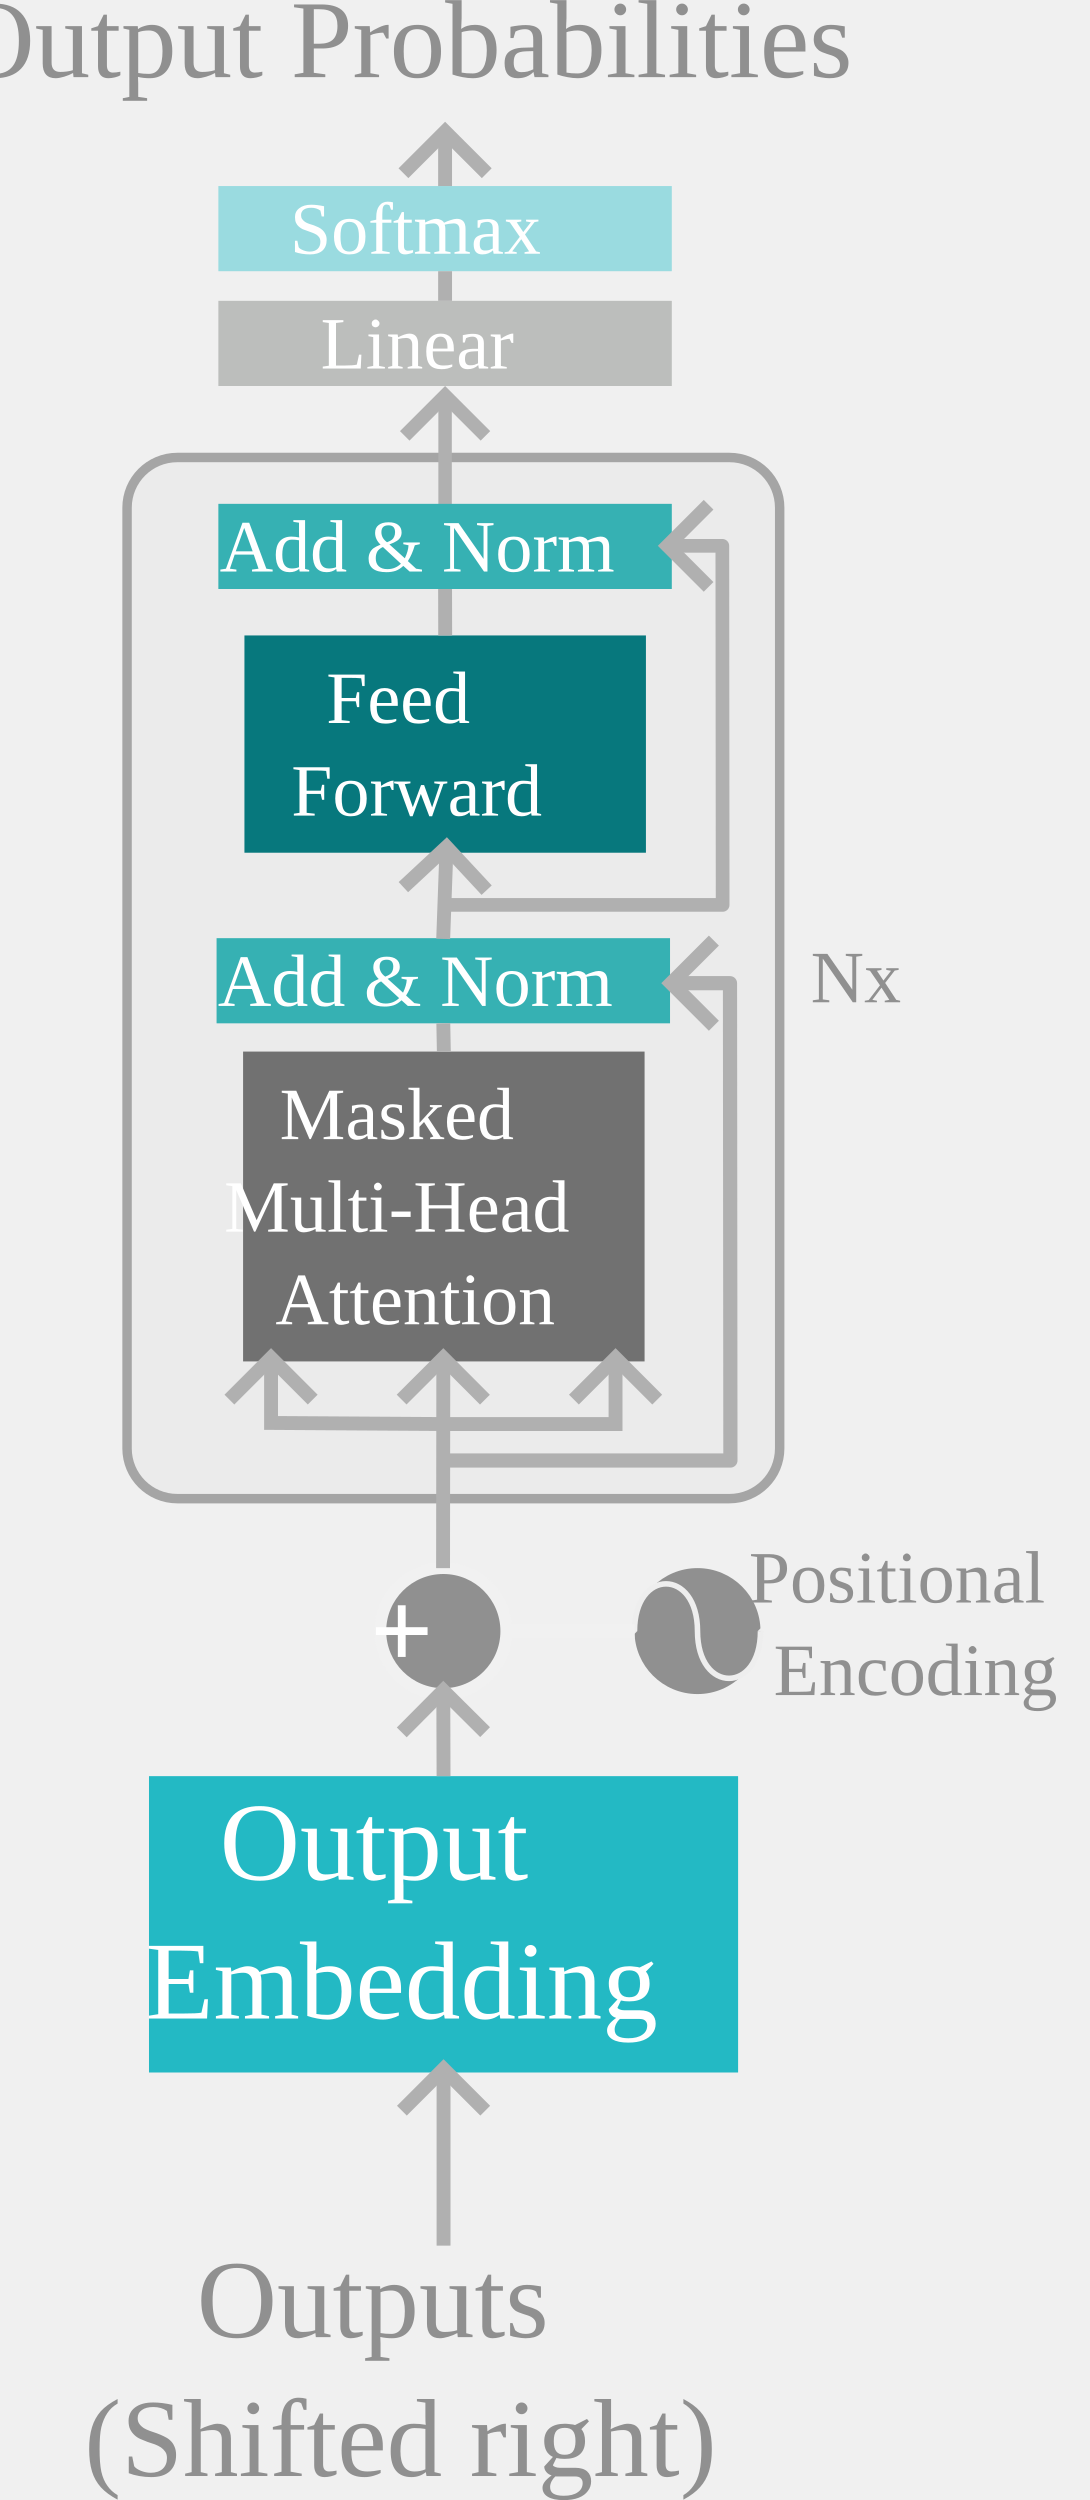
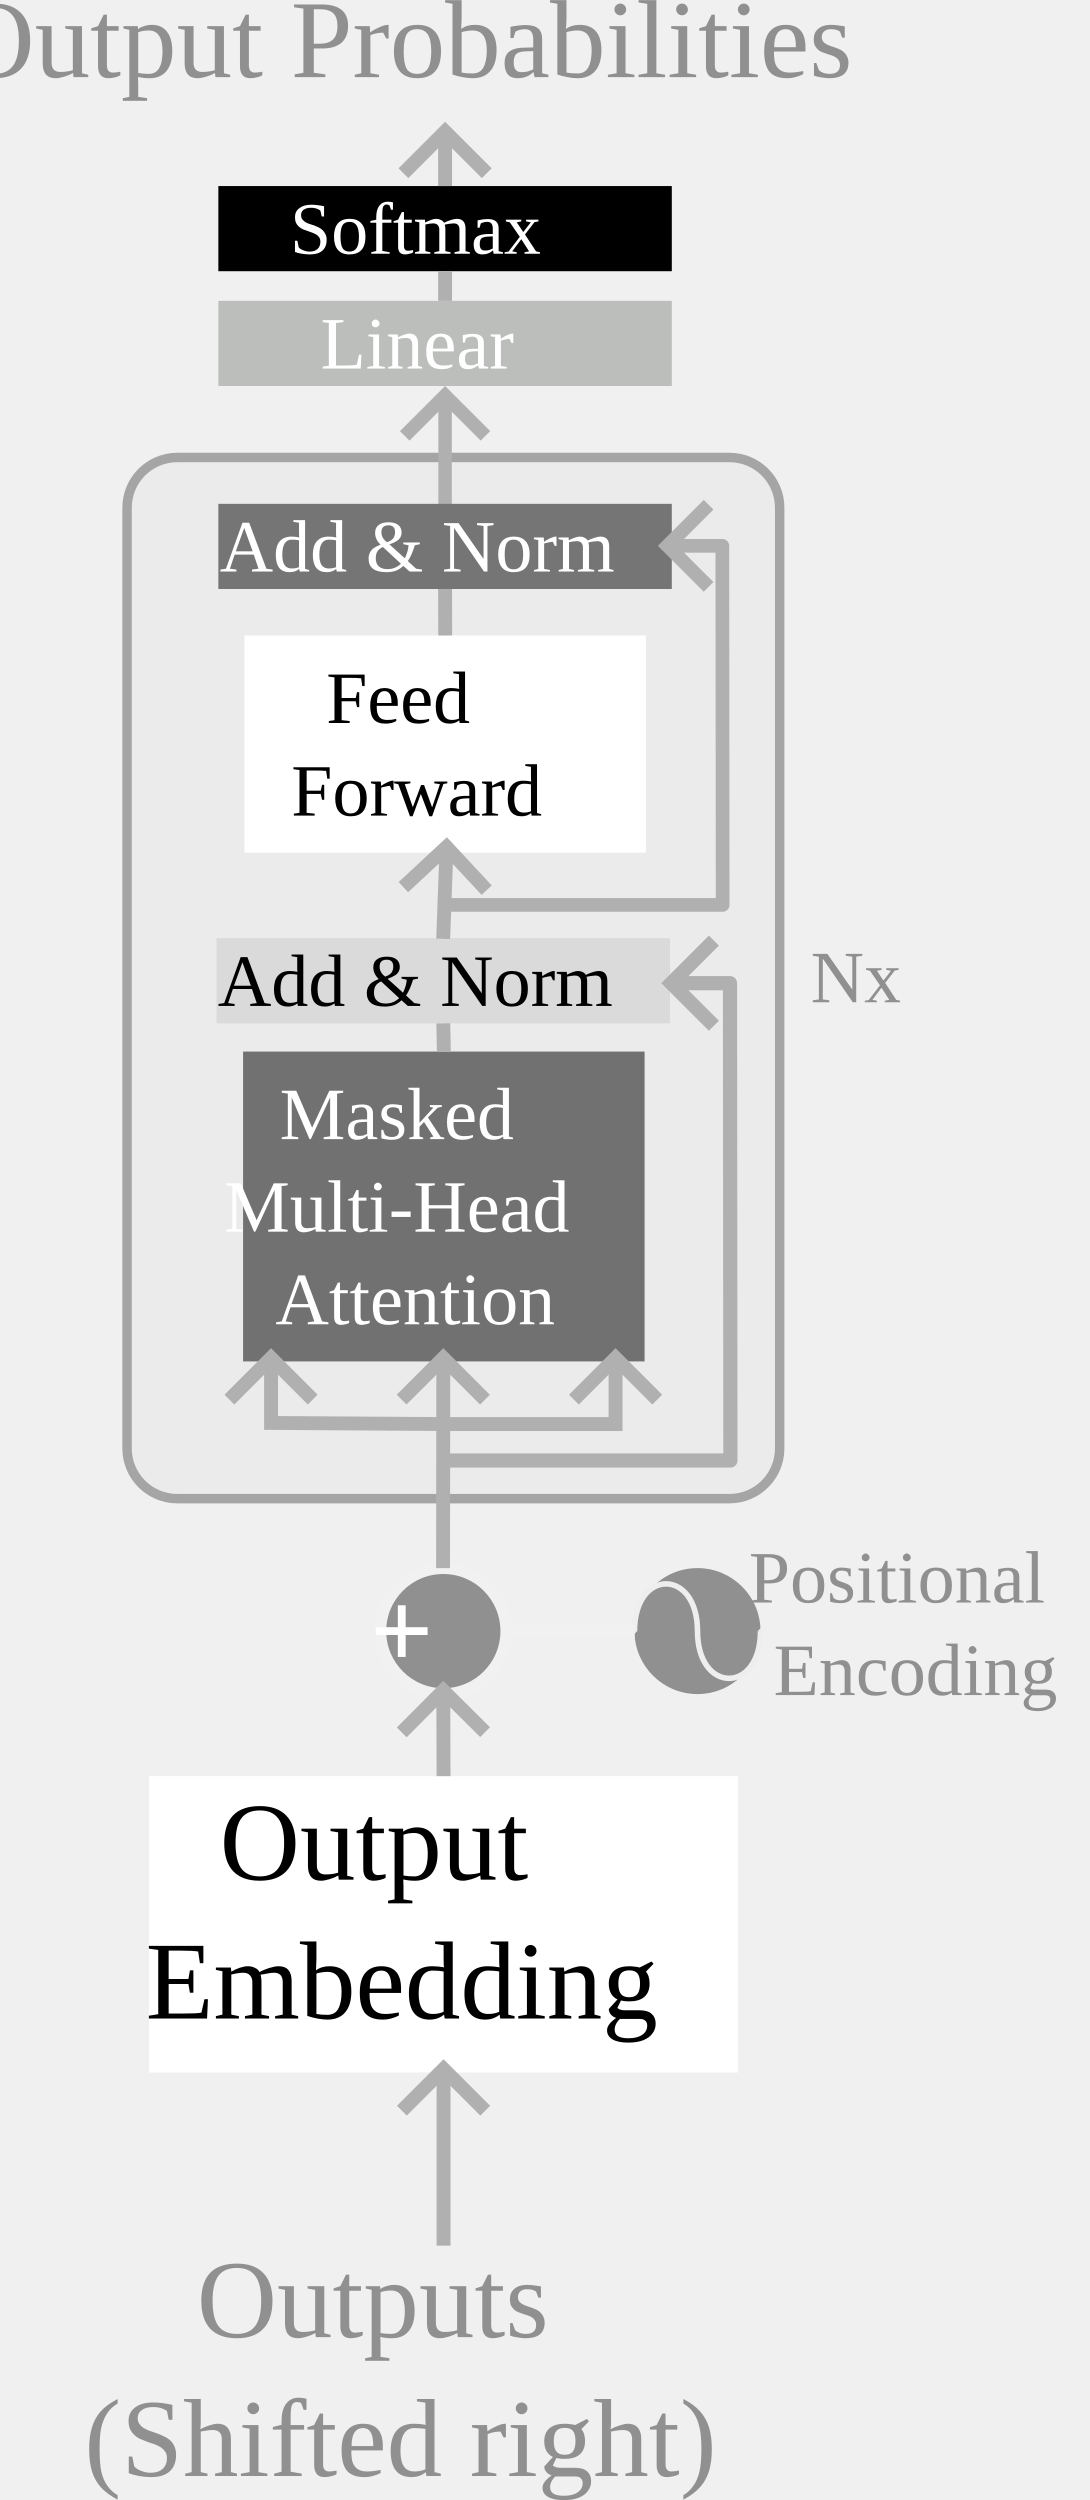
<svg xmlns="http://www.w3.org/2000/svg" viewBox="0 0 78.485 180.027" fill="none" version="1.1" id="svg1">
  <defs id="defs1">
    <marker style="overflow:visible" id="ArrowWide-7-7" refX="0" refY="0" orient="auto-start-reverse" markerWidth="1" markerHeight="1" viewBox="0 0 1 1" preserveAspectRatio="xMidYMid">
      <path style="fill:none;stroke:context-stroke;stroke-width:1;stroke-linecap:butt" d="M 3,-3 0,0 3,3" transform="rotate(180,0.125,0)" id="path1-3-5" />
    </marker>
    <marker markerWidth="0.525" markerHeight="1" refX="0" refY="0" orient="auto-start-reverse" id="CapTriangle-7-3" viewBox="0 0 0.525 1" style="overflow:visible" preserveAspectRatio="xMidYMid">
      <path style="fill:context-stroke;stroke-linecap:butt" d="M 0,-1 1,0 0,1 -0.05,0 Z" transform="scale(0.5)" id="path61-5-5" />
    </marker>
    <marker style="overflow:visible" id="marker10-9-1" refX="0" refY="0" orient="auto-start-reverse" markerWidth="1" markerHeight="1" viewBox="0 0 1 1" preserveAspectRatio="xMidYMid">
      <path style="fill:none;stroke:context-stroke;stroke-width:1;stroke-linecap:butt" d="M 3,-3 0,0 3,3" transform="rotate(180,0.125,0)" id="path10-5-2" />
    </marker>
    <marker style="overflow:visible" id="marker14-3-7" refX="0" refY="0" orient="auto-start-reverse" markerWidth="1" markerHeight="1" viewBox="0 0 1 1" preserveAspectRatio="xMidYMid">
      <path style="fill:none;stroke:context-stroke;stroke-width:1;stroke-linecap:butt" d="M 3,-3 0,0 3,3" transform="rotate(180,0.125,0)" id="path14-7-0" />
    </marker>
    <marker style="overflow:visible" id="marker17-2" refX="0" refY="0" orient="auto-start-reverse" markerWidth="1" markerHeight="1" viewBox="0 0 1 1" preserveAspectRatio="xMidYMid">
      <path style="fill:none;stroke:context-stroke;stroke-width:1;stroke-linecap:butt" d="M 3,-3 0,0 3,3" transform="rotate(180,0.125,0)" id="path17-9" />
    </marker>
    <marker style="overflow:visible" id="marker10-0-9" refX="0" refY="0" orient="auto-start-reverse" markerWidth="1" markerHeight="1" viewBox="0 0 1 1" preserveAspectRatio="xMidYMid">
      <path style="fill:none;stroke:context-stroke;stroke-width:1;stroke-linecap:butt" d="M 3,-3 0,0 3,3" transform="rotate(180,0.125,0)" id="path10-0-3" />
    </marker>
    <marker style="overflow:visible" id="marker19-6-6" refX="0" refY="0" orient="auto-start-reverse" markerWidth="1" markerHeight="1" viewBox="0 0 1 1" preserveAspectRatio="xMidYMid">
      <path style="fill:none;stroke:context-stroke;stroke-width:1;stroke-linecap:butt" d="M 3,-3 0,0 3,3" transform="rotate(180,0.125,0)" id="path19-5-0" />
    </marker>
    <marker style="overflow:visible" id="marker19-4" refX="0" refY="0" orient="auto-start-reverse" markerWidth="1" markerHeight="1" viewBox="0 0 1 1" preserveAspectRatio="xMidYMid">
      <path style="fill:none;stroke:context-stroke;stroke-width:1;stroke-linecap:butt" d="M 3,-3 0,0 3,3" transform="rotate(180,0.125,0)" id="path19-9" />
    </marker>
    <marker style="overflow:visible" id="marker19" refX="0" refY="0" orient="auto-start-reverse" markerWidth="1" markerHeight="1" viewBox="0 0 1 1" preserveAspectRatio="xMidYMid">
      <path style="fill:none;stroke:context-stroke;stroke-width:1;stroke-linecap:butt" d="M 3,-3 0,0 3,3" transform="rotate(180,0.125,0)" id="path19" />
    </marker>
    <marker style="overflow:visible" id="marker10-8-8-8" refX="0" refY="0" orient="auto-start-reverse" markerWidth="1" markerHeight="1" viewBox="0 0 1 1" preserveAspectRatio="xMidYMid">
      <path style="fill:none;stroke:context-stroke;stroke-width:1;stroke-linecap:butt" d="M 3,-3 0,0 3,3" transform="rotate(180,0.125,0)" id="path10-1-0-7" />
    </marker>
  </defs>
  <text xml:space="preserve" style="font-style:normal;font-variant:normal;font-weight:normal;font-stretch:normal;font-size:8px;line-height:1.25;font-family:'Times New Roman';-inkscape-font-specification:'Times New Roman, Normal';font-variant-ligatures:normal;font-variant-caps:normal;font-variant-numeric:normal;font-variant-east-asian:normal;text-align:center;text-anchor:middle;fill:#909090;fill-opacity:1;stroke:none;stroke-width:0.593" x="32.051" y="5.555" id="text1-4-9-8-0">
    <tspan x="32.051" y="5.555" style="font-style:normal;font-variant:normal;font-weight:normal;font-stretch:normal;font-size:8px;font-family:'Times New Roman';-inkscape-font-specification:'Times New Roman, Normal';font-variant-ligatures:normal;font-variant-caps:normal;font-variant-numeric:normal;font-variant-east-asian:normal;text-align:center;text-anchor:middle;fill:#909090;fill-opacity:1;stroke-width:0.593" id="tspan28-2">Output Probabilities</tspan>
  </text>
  <rect style="fill:#cdcdcd;fill-opacity:0.143;stroke:#a5a5a5;stroke-width:0.68" id="rect1-5-2" width="46.995" height="74.975" x="9.15" y="32.944" ry="3.616" />
  <rect style="fill:#717171;fill-opacity:1;stroke:none;stroke-width:0.291" id="rect1-2-6-9-0" width="28.912" height="22.312" x="17.505" y="75.725" ry="0" />
  <text xml:space="preserve" style="font-style:normal;font-variant:normal;font-weight:normal;font-stretch:normal;font-size:5.333px;line-height:1.25;font-family:'Times New Roman';-inkscape-font-specification:'Times New Roman, Normal';font-variant-ligatures:normal;font-variant-caps:normal;font-variant-numeric:normal;font-variant-east-asian:normal;text-align:center;text-anchor:middle;fill:#ffffff;fill-opacity:1;stroke:none;stroke-width:0.593" x="31.91" y="82.029" id="text1-2-27-2">
    <tspan x="31.91" y="82.029" style="font-style:normal;font-variant:normal;font-weight:normal;font-stretch:normal;font-size:5.333px;font-family:'Times New Roman';-inkscape-font-specification:'Times New Roman, Normal';font-variant-ligatures:normal;font-variant-caps:normal;font-variant-numeric:normal;font-variant-east-asian:normal;text-align:center;text-anchor:middle;fill:#ffffff;fill-opacity:1;stroke-width:0.593" id="tspan2-3-3-3">Masked</tspan>
    <tspan x="31.91" y="88.696" style="font-style:normal;font-variant:normal;font-weight:normal;font-stretch:normal;font-size:5.333px;font-family:'Times New Roman';-inkscape-font-specification:'Times New Roman, Normal';font-variant-ligatures:normal;font-variant-caps:normal;font-variant-numeric:normal;font-variant-east-asian:normal;text-align:center;text-anchor:middle;fill:#ffffff;fill-opacity:1;stroke-width:0.593" id="tspan17-7">Multi-Head</tspan>
    <tspan x="31.91" y="95.363" style="font-style:normal;font-variant:normal;font-weight:normal;font-stretch:normal;font-size:5.333px;font-family:'Times New Roman';-inkscape-font-specification:'Times New Roman, Normal';font-variant-ligatures:normal;font-variant-caps:normal;font-variant-numeric:normal;font-variant-east-asian:normal;text-align:center;text-anchor:middle;fill:#ffffff;fill-opacity:1;stroke-width:0.593" id="tspan9-6-5">Attention</tspan>
  </text>
-   <rect style="fill:#36b1b3;fill-opacity:1;stroke:none;stroke-width:0.162" id="rect1-2-6-2-3-6" width="32.653" height="6.132" x="15.596" y="67.558" ry="0" />
-   <text xml:space="preserve" style="font-style:normal;font-variant:normal;font-weight:normal;font-stretch:normal;font-size:5.333px;line-height:1.25;font-family:'Times New Roman';-inkscape-font-specification:'Times New Roman, Normal';font-variant-ligatures:normal;font-variant-caps:normal;font-variant-numeric:normal;font-variant-east-asian:normal;text-align:center;text-anchor:middle;fill:#ffffff;fill-opacity:1;stroke:none;stroke-width:0.593" x="31.914" y="72.436" id="text1-2-1-0-1">
-     <tspan x="31.914" y="72.436" style="font-style:normal;font-variant:normal;font-weight:normal;font-stretch:normal;font-size:5.333px;font-family:'Times New Roman';-inkscape-font-specification:'Times New Roman, Normal';font-variant-ligatures:normal;font-variant-caps:normal;font-variant-numeric:normal;font-variant-east-asian:normal;text-align:center;text-anchor:middle;fill:#ffffff;fill-opacity:1;stroke-width:0.593" id="tspan9-5-2-2">Add &amp; Norm</tspan>
+   <rect style="fill:#dadada;fill-opacity:1;stroke:none;stroke-width:0.162" id="rect1-2-6-2-3-6" width="32.653" height="6.132" x="15.596" y="67.558" ry="0" />
+   <text xml:space="preserve" style="font-style:normal;font-variant:normal;font-weight:normal;font-stretch:normal;font-size:5.333px;line-height:1.25;font-family:'Times New Roman';-inkscape-font-specification:'Times New Roman, Normal';font-variant-ligatures:normal;font-variant-caps:normal;font-variant-numeric:normal;font-variant-east-asian:normal;text-align:center;text-anchor:middle;fill:#000000;fill-opacity:1;stroke:none;stroke-width:0.593" x="31.914" y="72.436" id="text1-2-1-0-1">
+     <tspan x="31.914" y="72.436" style="font-style:normal;font-variant:normal;font-weight:normal;font-stretch:normal;font-size:5.333px;font-family:'Times New Roman';-inkscape-font-specification:'Times New Roman, Normal';font-variant-ligatures:normal;font-variant-caps:normal;font-variant-numeric:normal;font-variant-east-asian:normal;text-align:center;text-anchor:middle;fill:#000000;fill-opacity:1;stroke-width:0.593" id="tspan9-5-2-2">Add &amp; Norm</tspan>
  </text>
  <text xml:space="preserve" style="font-style:normal;font-variant:normal;font-weight:normal;font-stretch:normal;font-size:5.333px;line-height:1.25;font-family:'Times New Roman';-inkscape-font-specification:'Times New Roman, Normal';font-variant-ligatures:normal;font-variant-caps:normal;font-variant-numeric:normal;font-variant-east-asian:normal;text-align:center;text-anchor:middle;fill:#909090;fill-opacity:1;stroke:none;stroke-width:0.593;stroke-dasharray:none" x="67.927" y="115.399" id="text1-4-0-7-9">
    <tspan x="67.927" y="115.399" style="font-style:normal;font-variant:normal;font-weight:normal;font-stretch:normal;font-size:5.333px;font-family:'Times New Roman';-inkscape-font-specification:'Times New Roman, Normal';font-variant-ligatures:normal;font-variant-caps:normal;font-variant-numeric:normal;font-variant-east-asian:normal;text-align:center;text-anchor:middle;fill:#909090;fill-opacity:1;stroke-width:0.593;stroke-dasharray:none" id="tspan2-5-3-9-3">Positional</tspan>
    <tspan x="67.927" y="122.066" style="font-style:normal;font-variant:normal;font-weight:normal;font-stretch:normal;font-size:5.333px;font-family:'Times New Roman';-inkscape-font-specification:'Times New Roman, Normal';font-variant-ligatures:normal;font-variant-caps:normal;font-variant-numeric:normal;font-variant-east-asian:normal;text-align:center;text-anchor:middle;fill:#909090;fill-opacity:1;stroke-width:0.593;stroke-dasharray:none" id="tspan8-7-1">Encoding</tspan>
  </text>
  <text xml:space="preserve" style="font-style:normal;font-variant:normal;font-weight:normal;font-stretch:normal;font-size:5.333px;line-height:1.25;font-family:'Times New Roman';-inkscape-font-specification:'Times New Roman, Normal';font-variant-ligatures:normal;font-variant-caps:normal;font-variant-numeric:normal;font-variant-east-asian:normal;text-align:center;text-anchor:middle;fill:#909090;fill-opacity:1;stroke:none;stroke-width:0.593;stroke-dasharray:none" x="63.635" y="72.169" id="text1-4-0-2-7-9">
    <tspan x="63.635" y="72.169" style="font-style:normal;font-variant:normal;font-weight:normal;font-stretch:normal;font-size:5.333px;font-family:'Times New Roman';-inkscape-font-specification:'Times New Roman, Normal';font-variant-ligatures:normal;font-variant-caps:normal;font-variant-numeric:normal;font-variant-east-asian:normal;text-align:center;text-anchor:middle;fill:#909090;fill-opacity:1;stroke-width:0.593;stroke-dasharray:none" id="tspan8-2-2-4">Nx</tspan>
  </text>
-   <rect style="fill:#23b9c4;fill-opacity:1;stroke:none;stroke-width:0.345" id="rect1-2-1-7" width="42.422" height="21.34" x="10.729" y="127.902" ry="0" />
-   <text xml:space="preserve" style="font-style:normal;font-variant:normal;font-weight:normal;font-stretch:normal;font-size:8px;line-height:1.25;font-family:'Times New Roman';-inkscape-font-specification:'Times New Roman, Normal';font-variant-ligatures:normal;font-variant-caps:normal;font-variant-numeric:normal;font-variant-east-asian:normal;text-align:center;text-anchor:middle;fill:#ffffff;fill-opacity:1;stroke:none;stroke-width:0.593" x="31.931" y="135.357" id="text1-22-8">
-     <tspan id="tspan1-1-4" x="31.931" y="135.357" style="font-style:normal;font-variant:normal;font-weight:normal;font-stretch:normal;font-size:8px;font-family:'Times New Roman';-inkscape-font-specification:'Times New Roman, Normal';font-variant-ligatures:normal;font-variant-caps:normal;font-variant-numeric:normal;font-variant-east-asian:normal;text-align:center;text-anchor:middle;fill:#ffffff;fill-opacity:1;stroke-width:0.593">Output</tspan>
-     <tspan x="31.931" y="145.357" style="font-style:normal;font-variant:normal;font-weight:normal;font-stretch:normal;font-size:8px;font-family:'Times New Roman';-inkscape-font-specification:'Times New Roman, Normal';font-variant-ligatures:normal;font-variant-caps:normal;font-variant-numeric:normal;font-variant-east-asian:normal;text-align:center;text-anchor:middle;fill:#ffffff;fill-opacity:1;stroke-width:0.593" id="tspan2-50-5">Embedding</tspan>
+   <rect style="fill:#ffffff;fill-opacity:1;stroke:none;stroke-width:0.345" id="rect1-2-1-7" width="42.422" height="21.34" x="10.729" y="127.902" ry="0" />
+   <text xml:space="preserve" style="font-style:normal;font-variant:normal;font-weight:normal;font-stretch:normal;font-size:8px;line-height:1.25;font-family:'Times New Roman';-inkscape-font-specification:'Times New Roman, Normal';font-variant-ligatures:normal;font-variant-caps:normal;font-variant-numeric:normal;font-variant-east-asian:normal;text-align:center;text-anchor:middle;fill:#000000;fill-opacity:1;stroke:none;stroke-width:0.593" x="31.931" y="135.357" id="text1-22-8">
+     <tspan id="tspan1-1-4" x="31.931" y="135.357" style="font-style:normal;font-variant:normal;font-weight:normal;font-stretch:normal;font-size:8px;font-family:'Times New Roman';-inkscape-font-specification:'Times New Roman, Normal';font-variant-ligatures:normal;font-variant-caps:normal;font-variant-numeric:normal;font-variant-east-asian:normal;text-align:center;text-anchor:middle;fill:#000000;fill-opacity:1;stroke-width:0.593">Output</tspan>
+     <tspan x="31.931" y="145.357" style="font-style:normal;font-variant:normal;font-weight:normal;font-stretch:normal;font-size:8px;font-family:'Times New Roman';-inkscape-font-specification:'Times New Roman, Normal';font-variant-ligatures:normal;font-variant-caps:normal;font-variant-numeric:normal;font-variant-east-asian:normal;text-align:center;text-anchor:middle;fill:#000000;fill-opacity:1;stroke-width:0.593" id="tspan2-50-5">Embedding</tspan>
  </text>
  <text xml:space="preserve" style="font-style:normal;font-variant:normal;font-weight:normal;font-stretch:normal;font-size:8px;line-height:1.25;font-family:'Times New Roman';-inkscape-font-specification:'Times New Roman, Normal';font-variant-ligatures:normal;font-variant-caps:normal;font-variant-numeric:normal;font-variant-east-asian:normal;text-align:center;text-anchor:middle;fill:#909090;fill-opacity:1;stroke:none;stroke-width:0.593" x="31.835" y="168.3" id="text1-4-9-0">
    <tspan x="31.835" y="168.3" style="font-style:normal;font-variant:normal;font-weight:normal;font-stretch:normal;font-size:8px;font-family:'Times New Roman';-inkscape-font-specification:'Times New Roman, Normal';font-variant-ligatures:normal;font-variant-caps:normal;font-variant-numeric:normal;font-variant-east-asian:normal;text-align:center;text-anchor:middle;fill:#909090;fill-opacity:1;stroke-width:0.593" id="tspan2-5-0-3">Outputs</tspan>
    <tspan x="31.835" y="178.3" style="font-style:normal;font-variant:normal;font-weight:normal;font-stretch:normal;font-size:8px;font-family:'Times New Roman';-inkscape-font-specification:'Times New Roman, Normal';font-variant-ligatures:normal;font-variant-caps:normal;font-variant-numeric:normal;font-variant-east-asian:normal;text-align:center;text-anchor:middle;fill:#909090;fill-opacity:1;stroke-width:0.593" id="tspan15-6">(Shifted right)</tspan>
  </text>
  <path style="fill:none;stroke:#b0b0b0;stroke-width:1px;stroke-linecap:butt;stroke-linejoin:miter;stroke-opacity:1;marker-end:url(#ArrowWide-7-7)" d="M 31.94,161.71 V 149.242" id="path3-4-1" />
  <circle style="fill:#909090;fill-opacity:1;stroke:#f1f1f1;stroke-width:0.848;stroke-dasharray:none;stroke-opacity:1" id="path4-4-0" cx="31.923" cy="117.457" r="4.536" />
  <circle style="fill:#909090;fill-opacity:1;stroke:none;stroke-width:0.848;stroke-dasharray:none;stroke-opacity:1" id="path4-0-2-6" cx="50.227" cy="117.456" r="4.536" />
  <text xml:space="preserve" style="font-style:normal;font-variant:normal;font-weight:bold;font-stretch:normal;font-size:8px;line-height:1.25;font-family:'Times New Roman';-inkscape-font-specification:'Times New Roman, Bold';font-variant-ligatures:normal;font-variant-caps:normal;font-variant-numeric:normal;font-variant-east-asian:normal;text-align:center;text-anchor:middle;fill:#ffffff;fill-opacity:1;stroke:none;stroke-width:0.593" x="31.929" y="120.113" id="text1-1-2-3">
    <tspan x="31.929" y="120.113" style="font-style:normal;font-variant:normal;font-weight:bold;font-stretch:normal;font-size:8px;font-family:'Times New Roman';-inkscape-font-specification:'Times New Roman, Bold';font-variant-ligatures:normal;font-variant-caps:normal;font-variant-numeric:normal;font-variant-east-asian:normal;text-align:center;text-anchor:middle;fill:#ffffff;fill-opacity:1;stroke-width:0.593" id="tspan2-4-1-2">+</tspan>
  </text>
  <path style="fill:none;stroke:#eeeeee;stroke-width:0.4;stroke-linecap:butt;stroke-linejoin:miter;stroke-dasharray:none;stroke-opacity:1;marker-start:url(#CapTriangle-7-3);marker-end:url(#CapTriangle-7-3)" d="m 45.692,117.457 c 0,-4.536 4.536,-4.536 4.536,0 0,4.536 4.536,4.536 4.536,0" id="path8-2-0" />
  <path style="fill:none;stroke:#b0b0b0;stroke-width:1.022px;stroke-linecap:butt;stroke-linejoin:round;stroke-opacity:1;marker-end:url(#marker10-9-1);paint-order:normal" d="m 31.566,105.173 h 21.031 l -0.03,-34.373 -3.97,10e-6" id="path11-6-6" />
-   <rect style="fill:#07787d;fill-opacity:1;stroke:none;stroke-width:0.244" id="rect1-2-6-8-7-1" width="28.912" height="15.646" x="17.602" y="45.759" ry="0" />
-   <text xml:space="preserve" style="font-style:normal;font-variant:normal;font-weight:normal;font-stretch:normal;font-size:5.333px;line-height:1.25;font-family:'Times New Roman';-inkscape-font-specification:'Times New Roman, Normal';font-variant-ligatures:normal;font-variant-caps:normal;font-variant-numeric:normal;font-variant-east-asian:normal;text-align:center;text-anchor:middle;fill:#ffffff;fill-opacity:1;stroke:none;stroke-width:0.593" x="32.008" y="52.064" id="text1-2-2-9-5">
-     <tspan x="32.008" y="52.064" style="font-style:normal;font-variant:normal;font-weight:normal;font-stretch:normal;font-size:5.333px;font-family:'Times New Roman';-inkscape-font-specification:'Times New Roman, Normal';font-variant-ligatures:normal;font-variant-caps:normal;font-variant-numeric:normal;font-variant-east-asian:normal;text-align:center;text-anchor:middle;fill:#ffffff;fill-opacity:1;stroke-width:0.593" id="tspan9-9-1-5">Feed</tspan>
-     <tspan x="32.008" y="58.731" style="font-style:normal;font-variant:normal;font-weight:normal;font-stretch:normal;font-size:5.333px;font-family:'Times New Roman';-inkscape-font-specification:'Times New Roman, Normal';font-variant-ligatures:normal;font-variant-caps:normal;font-variant-numeric:normal;font-variant-east-asian:normal;text-align:center;text-anchor:middle;fill:#ffffff;fill-opacity:1;stroke-width:0.593" id="tspan14-1-4">Forward</tspan>
+   <rect style="fill:#ffffff;fill-opacity:1;stroke:none;stroke-width:0.244" id="rect1-2-6-8-7-1" width="28.912" height="15.646" x="17.602" y="45.759" ry="0" />
+   <text xml:space="preserve" style="font-style:normal;font-variant:normal;font-weight:normal;font-stretch:normal;font-size:5.333px;line-height:1.25;font-family:'Times New Roman';-inkscape-font-specification:'Times New Roman, Normal';font-variant-ligatures:normal;font-variant-caps:normal;font-variant-numeric:normal;font-variant-east-asian:normal;text-align:center;text-anchor:middle;fill:#000000;fill-opacity:1;stroke:none;stroke-width:0.593" x="32.008" y="52.064" id="text1-2-2-9-5">
+     <tspan x="32.008" y="52.064" style="font-style:normal;font-variant:normal;font-weight:normal;font-stretch:normal;font-size:5.333px;font-family:'Times New Roman';-inkscape-font-specification:'Times New Roman, Normal';font-variant-ligatures:normal;font-variant-caps:normal;font-variant-numeric:normal;font-variant-east-asian:normal;text-align:center;text-anchor:middle;fill:#000000;fill-opacity:1;stroke-width:0.593" id="tspan9-9-1-5">Feed</tspan>
+     <tspan x="32.008" y="58.731" style="font-style:normal;font-variant:normal;font-weight:normal;font-stretch:normal;font-size:5.333px;font-family:'Times New Roman';-inkscape-font-specification:'Times New Roman, Normal';font-variant-ligatures:normal;font-variant-caps:normal;font-variant-numeric:normal;font-variant-east-asian:normal;text-align:center;text-anchor:middle;fill:#000000;fill-opacity:1;stroke-width:0.593" id="tspan14-1-4">Forward</tspan>
  </text>
  <path style="fill:none;stroke:#b0b0b0;stroke-width:1px;stroke-linecap:butt;stroke-linejoin:miter;stroke-opacity:1;marker-end:url(#marker14-3-7)" d="m 31.914,67.607 0.231,-6.363" id="path13-9-6" />
  <path style="fill:none;stroke:#f1f1f1;stroke-width:1px;stroke-linecap:butt;stroke-linejoin:miter;stroke-opacity:1" d="m 36.459,117.457 h 9.233" id="path15-5" />
  <path style="fill:none;stroke:#b0b0b0;stroke-width:1px;stroke-linecap:butt;stroke-linejoin:miter;stroke-opacity:1;marker-end:url(#marker17-2)" d="m 31.94,127.902 -0.018,-5.91" id="path16-6" />
  <path style="fill:none;stroke:#b0b0b0;stroke-width:1px;stroke-linecap:butt;stroke-linejoin:miter;stroke-opacity:1;marker-end:url(#marker10-0-9)" d="m 31.905,112.921 0.018,-14.883" id="path9-6-3" />
  <path style="fill:none;stroke:#b0b0b0;stroke-width:1px;stroke-linecap:butt;stroke-linejoin:miter;stroke-opacity:1;marker-end:url(#marker19-6-6)" d="m 31.92,102.547 -12.401,-0.08 v -4.43" id="path21-0-7" />
  <path style="fill:none;stroke:#b0b0b0;stroke-width:1px;stroke-linecap:butt;stroke-linejoin:miter;stroke-opacity:1;marker-end:url(#marker19-6-6)" d="m 31.92,102.547 h 12.406 v -4.51" id="path22-2-4" />
  <rect style="fill:#bcbebc;fill-opacity:1;stroke:none;stroke-width:0.162;stroke-opacity:1" id="rect1-2-6-2-5-6-1-68" width="32.653" height="6.132" x="15.724" y="21.664" ry="0" />
  <text xml:space="preserve" style="font-style:normal;font-variant:normal;font-weight:normal;font-stretch:normal;font-size:5.333px;line-height:1.25;font-family:'Times New Roman';-inkscape-font-specification:'Times New Roman, Normal';font-variant-ligatures:normal;font-variant-caps:normal;font-variant-numeric:normal;font-variant-east-asian:normal;text-align:center;text-anchor:middle;fill:#ffffff;fill-opacity:1;stroke:none;stroke-width:0.593" x="32.042" y="26.541" id="text1-2-1-9-9-5-9">
    <tspan x="32.042" y="26.541" style="font-style:normal;font-variant:normal;font-weight:normal;font-stretch:normal;font-size:5.333px;font-family:'Times New Roman';-inkscape-font-specification:'Times New Roman, Normal';font-variant-ligatures:normal;font-variant-caps:normal;font-variant-numeric:normal;font-variant-east-asian:normal;text-align:center;text-anchor:middle;fill:#ffffff;fill-opacity:1;stroke-width:0.593" id="tspan9-5-6-0-8-2">Linear</tspan>
  </text>
-   <rect style="fill:#9adbe0;fill-opacity:1;stroke:none;stroke-width:0.162" id="rect1-2-6-2-5-6-1-6-6" width="32.653" height="6.132" x="15.724" y="13.398" ry="0" />
+   <rect style="fill:#000000;fill-opacity:1;stroke:none;stroke-width:0.162" id="rect1-2-6-2-5-6-1-6-6" width="32.653" height="6.132" x="15.724" y="13.398" ry="0" />
  <text xml:space="preserve" style="font-style:normal;font-variant:normal;font-weight:normal;font-stretch:normal;font-size:5.333px;line-height:1.25;font-family:'Times New Roman';-inkscape-font-specification:'Times New Roman, Normal';font-variant-ligatures:normal;font-variant-caps:normal;font-variant-numeric:normal;font-variant-east-asian:normal;text-align:center;text-anchor:middle;fill:#ffffff;fill-opacity:1;stroke:none;stroke-width:0.593" x="31.917" y="18.273" id="text1-2-1-9-9-5-5-6">
    <tspan x="31.917" y="18.273" style="font-style:normal;font-variant:normal;font-weight:normal;font-stretch:normal;font-size:5.333px;font-family:'Times New Roman';-inkscape-font-specification:'Times New Roman, Normal';font-variant-ligatures:normal;font-variant-caps:normal;font-variant-numeric:normal;font-variant-east-asian:normal;text-align:center;text-anchor:middle;fill:#ffffff;fill-opacity:1;stroke-width:0.593" id="tspan9-5-6-0-8-6-4">Softmax</tspan>
  </text>
  <path style="fill:none;stroke:#b0b0b0;stroke-width:1px;stroke-linecap:butt;stroke-linejoin:miter;stroke-opacity:1;marker-end:url(#marker19-4)" d="M 32.051,13.398 V 9.724" id="path31-5" />
  <path style="fill:none;stroke:#b0b0b0;stroke-width:0.969px;stroke-linecap:butt;stroke-linejoin:miter;stroke-opacity:1;marker-end:url(#marker19)" d="M 32.051,38.282 V 28.723" id="path3" />
-   <rect style="fill:#36b1b3;fill-opacity:1;stroke:none;stroke-width:0.162" id="rect1-2-6-2-5-6-4" width="32.653" height="6.132" x="15.724" y="36.282" ry="0" />
+   <rect style="fill:#757575;fill-opacity:1;stroke:none;stroke-width:0.162" id="rect1-2-6-2-5-6-4" width="32.653" height="6.132" x="15.724" y="36.282" ry="0" />
  <text xml:space="preserve" style="font-style:normal;font-variant:normal;font-weight:normal;font-stretch:normal;font-size:5.333px;line-height:1.25;font-family:'Times New Roman';-inkscape-font-specification:'Times New Roman, Normal';font-variant-ligatures:normal;font-variant-caps:normal;font-variant-numeric:normal;font-variant-east-asian:normal;text-align:center;text-anchor:middle;fill:#ffffff;fill-opacity:1;stroke:none;stroke-width:0.593" x="32.042" y="41.159" id="text1-2-1-9-9-7">
    <tspan x="32.042" y="41.159" style="font-style:normal;font-variant:normal;font-weight:normal;font-stretch:normal;font-size:5.333px;font-family:'Times New Roman';-inkscape-font-specification:'Times New Roman, Normal';font-variant-ligatures:normal;font-variant-caps:normal;font-variant-numeric:normal;font-variant-east-asian:normal;text-align:center;text-anchor:middle;fill:#ffffff;fill-opacity:1;stroke-width:0.593" id="tspan9-5-6-0-4">Add &amp; Norm</tspan>
  </text>
  <path style="fill:none;stroke:#b0b0b0;stroke-width:0.986px;stroke-linecap:butt;stroke-linejoin:round;stroke-opacity:1;marker-end:url(#marker10-8-8-8);paint-order:normal" d="m 32.432,65.163 h 19.606 l -0.022,-25.858 -3.702,10e-6" id="path11-0-6-4" />
  <path style="fill:none;stroke:#b0b0b0;stroke-width:1px;stroke-linecap:butt;stroke-linejoin:miter;stroke-opacity:1" d="m 32.058,45.759 -0.007,-3.345" id="path18" />
  <path style="fill:none;stroke:#b0b0b0;stroke-width:1px;stroke-linecap:butt;stroke-linejoin:miter;stroke-opacity:1" d="m 31.961,75.725 -0.038,-2.034" id="path23" />
  <path style="fill:none;stroke:#b0b0b0;stroke-width:1px;stroke-linecap:butt;stroke-linejoin:miter;stroke-opacity:1" d="M 32.051,21.664 V 19.53" id="path24" />
</svg>
